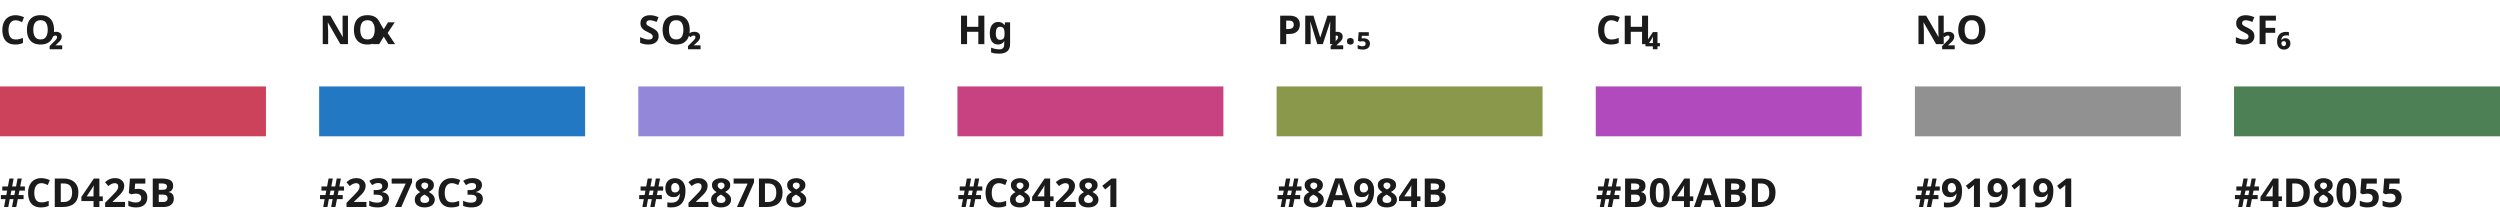
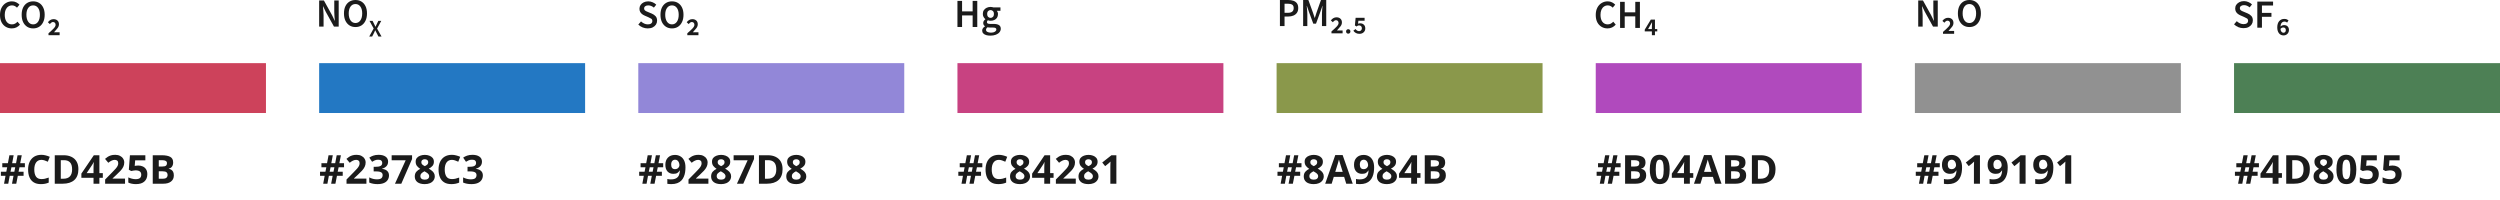
- <svg xmlns="http://www.w3.org/2000/svg" width="752" height="67" viewBox="0 0 752 67" fill="none">
+ <svg xmlns="http://www.w3.org/2000/svg" width="752" height="60" viewBox="0 0 752 60" fill="none">
+   <path d="M14.589 10.584V10.008C15.254 9.44 15.774 8.956 16.149 8.556C16.534 8.156 16.726 7.796 16.726 7.476C16.726 7.212 16.654 7.004 16.509 6.852C16.373 6.7 16.181 6.624 15.934 6.624C15.758 6.624 15.594 6.684 15.441 6.804C15.29 6.916 15.146 7.064 15.009 7.248L14.409 6.696C14.617 6.4 14.866 6.172 15.153 6.012C15.441 5.844 15.754 5.76 16.09 5.76C16.585 5.76 16.982 5.896 17.277 6.168C17.581 6.432 17.733 6.812 17.733 7.308C17.733 7.724 17.59 8.116 17.302 8.484C17.014 8.86 16.662 9.268 16.245 9.708H17.938V10.584H14.589Z" fill="#1B1B1B" />
+   <path d="M9.972 8.544C9.292 8.544 8.692 8.38 8.172 8.052C7.652 7.716 7.244 7.244 6.948 6.636C6.66 6.02 6.516 5.288 6.516 4.44C6.516 3.592 6.66 2.868 6.948 2.268C7.244 1.668 7.652 1.208 8.172 0.888C8.692 0.568 9.292 0.408 9.972 0.408C10.66 0.408 11.264 0.568 11.784 0.888C12.304 1.208 12.708 1.668 12.996 2.268C13.292 2.868 13.44 3.592 13.44 4.44C13.44 5.288 13.292 6.02 12.996 6.636C12.708 7.244 12.304 7.716 11.784 8.052C11.264 8.38 10.66 8.544 9.972 8.544ZM9.972 7.332C10.588 7.332 11.08 7.072 11.448 6.552C11.816 6.024 12 5.32 12 4.44C12 3.56 11.816 2.872 11.448 2.376C11.08 1.872 10.588 1.62 9.972 1.62C9.356 1.62 8.864 1.872 8.496 2.376C8.128 2.872 7.944 3.56 7.944 4.44C7.944 5.32 8.128 6.024 8.496 6.552C8.864 7.072 9.356 7.332 9.972 7.332Z" fill="#1B1B1B" />
+   <path d="M3.54 8.544C2.884 8.544 2.288 8.388 1.752 8.076C1.216 7.764 0.788 7.308 0.468 6.708C0.156 6.1 0 5.364 0 4.5C0 3.644 0.16 2.912 0.48 2.304C0.808 1.688 1.244 1.22 1.788 0.9C2.332 0.572 2.932 0.408 3.588 0.408C4.084 0.408 4.524 0.508 4.908 0.708C5.292 0.908 5.608 1.14 5.856 1.404L5.112 2.304C4.912 2.096 4.688 1.932 4.44 1.812C4.2 1.684 3.928 1.62 3.624 1.62C3.2 1.62 2.82 1.736 2.484 1.968C2.156 2.192 1.896 2.516 1.704 2.94C1.52 3.364 1.428 3.872 1.428 4.464C1.428 5.36 1.624 6.064 2.016 6.576C2.408 7.08 2.932 7.332 3.588 7.332C3.94 7.332 4.252 7.26 4.524 7.116C4.796 6.964 5.044 6.768 5.268 6.528L6.012 7.404C5.692 7.772 5.324 8.056 4.908 8.256C4.5 8.448 4.044 8.544 3.54 8.544Z" fill="#1B1B1B" />
+   <path d="M111.059 10.992L112.398 8.566L111.145 6.283H112.074L112.592 7.327C112.65 7.433 112.705 7.546 112.758 7.666C112.815 7.781 112.88 7.908 112.952 8.047H112.981C113.039 7.908 113.091 7.781 113.139 7.666C113.192 7.546 113.245 7.433 113.298 7.327L113.795 6.283H114.68L113.427 8.602L114.767 10.992H113.838L113.262 9.883C113.199 9.758 113.137 9.636 113.075 9.516C113.017 9.391 112.952 9.257 112.88 9.113H112.851C112.789 9.257 112.729 9.391 112.671 9.516C112.619 9.636 112.563 9.758 112.506 9.883L111.944 10.992H111.059Z" fill="#1B1B1B" />
+   <path d="M106.923 8.136C106.243 8.136 105.643 7.972 105.123 7.644C104.603 7.308 104.195 6.836 103.899 6.228C103.611 5.612 103.467 4.88 103.467 4.032C103.467 3.184 103.611 2.46 103.899 1.86C104.195 1.26 104.603 0.8 105.123 0.48C105.643 0.16 106.243 0 106.923 0C107.611 0 108.215 0.16 108.735 0.48C109.255 0.8 109.659 1.26 109.947 1.86C110.243 2.46 110.391 3.184 110.391 4.032C110.391 4.88 110.243 5.612 109.947 6.228C109.659 6.836 109.255 7.308 108.735 7.644C108.215 7.972 107.611 8.136 106.923 8.136ZM106.923 6.924C107.539 6.924 108.031 6.664 108.399 6.144C108.767 5.616 108.951 4.912 108.951 4.032C108.951 3.152 108.767 2.464 108.399 1.968C108.031 1.464 107.539 1.212 106.923 1.212C106.307 1.212 105.815 1.464 105.447 1.968C105.079 2.464 104.895 3.152 104.895 4.032C104.895 4.912 105.079 5.616 105.447 6.144C105.815 6.664 106.307 6.924 106.923 6.924Z" fill="#1B1B1B" />
+   <path d="M96 7.993V0.145H97.428L99.876 4.561L100.68 6.229H100.728C100.696 5.829 100.656 5.393 100.608 4.921C100.568 4.449 100.548 3.993 100.548 3.553V0.145H101.88V7.993H100.452L98.004 3.577L97.2 1.909H97.152C97.184 2.325 97.22 2.761 97.26 3.217C97.308 3.673 97.332 4.121 97.332 4.561V7.993H96Z" fill="#1B1B1B" />
+   <path d="M206.745 10.584V10.008C207.409 9.44 207.929 8.956 208.305 8.556C208.689 8.156 208.881 7.796 208.881 7.476C208.881 7.212 208.809 7.004 208.665 6.852C208.529 6.7 208.337 6.624 208.089 6.624C207.913 6.624 207.749 6.684 207.597 6.804C207.445 6.916 207.301 7.064 207.165 7.248L206.565 6.696C206.773 6.4 207.021 6.172 207.309 6.012C207.597 5.844 207.909 5.76 208.245 5.76C208.741 5.76 209.137 5.896 209.433 6.168C209.737 6.432 209.889 6.812 209.889 7.308C209.889 7.724 209.745 8.116 209.457 8.484C209.169 8.86 208.817 9.268 208.401 9.708H210.093V10.584H206.745Z" fill="#1B1B1B" />
+   <path d="M202.127 8.544C201.447 8.544 200.847 8.38 200.327 8.052C199.807 7.716 199.399 7.244 199.103 6.636C198.815 6.02 198.671 5.288 198.671 4.44C198.671 3.592 198.815 2.868 199.103 2.268C199.399 1.668 199.807 1.208 200.327 0.888C200.847 0.568 201.447 0.408 202.127 0.408C202.815 0.408 203.419 0.568 203.939 0.888C204.459 1.208 204.863 1.668 205.151 2.268C205.447 2.868 205.595 3.592 205.595 4.44C205.595 5.288 205.447 6.02 205.151 6.636C204.863 7.244 204.459 7.716 203.939 8.052C203.419 8.38 202.815 8.544 202.127 8.544ZM202.127 7.332C202.743 7.332 203.235 7.072 203.603 6.552C203.971 6.024 204.155 5.32 204.155 4.44C204.155 3.56 203.971 2.872 203.603 2.376C203.235 1.872 202.743 1.62 202.127 1.62C201.511 1.62 201.019 1.872 200.651 2.376C200.283 2.872 200.099 3.56 200.099 4.44C200.099 5.32 200.283 6.024 200.651 6.552C201.019 7.072 201.511 7.332 202.127 7.332Z" fill="#1B1B1B" />
+   <path d="M194.832 8.544C194.304 8.544 193.792 8.444 193.296 8.244C192.808 8.044 192.376 7.76 192 7.392L192.816 6.444C193.096 6.708 193.416 6.924 193.776 7.092C194.136 7.252 194.496 7.332 194.856 7.332C195.304 7.332 195.644 7.24 195.876 7.056C196.108 6.872 196.224 6.628 196.224 6.324C196.224 5.996 196.108 5.76 195.876 5.616C195.652 5.472 195.364 5.324 195.012 5.172L193.932 4.704C193.676 4.592 193.424 4.448 193.176 4.272C192.936 4.096 192.736 3.872 192.576 3.6C192.424 3.328 192.348 3 192.348 2.616C192.348 2.2 192.46 1.828 192.684 1.5C192.916 1.164 193.228 0.9 193.62 0.708C194.02 0.508 194.476 0.408 194.988 0.408C195.444 0.408 195.884 0.5 196.308 0.684C196.732 0.86 197.096 1.1 197.4 1.404L196.692 2.292C196.444 2.084 196.18 1.92 195.9 1.8C195.628 1.68 195.324 1.62 194.988 1.62C194.62 1.62 194.32 1.704 194.088 1.872C193.864 2.032 193.752 2.256 193.752 2.544C193.752 2.744 193.808 2.912 193.92 3.048C194.04 3.176 194.196 3.288 194.388 3.384C194.58 3.472 194.784 3.56 195 3.648L196.068 4.092C196.532 4.292 196.912 4.556 197.208 4.884C197.504 5.204 197.652 5.648 197.652 6.216C197.652 6.64 197.54 7.028 197.316 7.38C197.092 7.732 196.768 8.016 196.344 8.232C195.928 8.44 195.424 8.544 194.832 8.544Z" fill="#1B1B1B" />
+   <path d="M297.889 10.722C297.425 10.722 297.005 10.666 296.629 10.554C296.261 10.442 295.969 10.27 295.753 10.038C295.545 9.814 295.441 9.53 295.441 9.186C295.441 8.698 295.721 8.278 296.281 7.926V7.878C296.129 7.782 296.001 7.654 295.897 7.494C295.801 7.334 295.753 7.134 295.753 6.894C295.753 6.662 295.817 6.454 295.945 6.27C296.081 6.078 296.233 5.922 296.401 5.802V5.754C296.201 5.602 296.021 5.39 295.861 5.118C295.709 4.846 295.633 4.538 295.633 4.194C295.633 3.738 295.741 3.354 295.957 3.042C296.173 2.73 296.457 2.494 296.809 2.334C297.169 2.166 297.553 2.082 297.961 2.082C298.121 2.082 298.273 2.098 298.417 2.13C298.569 2.154 298.705 2.186 298.825 2.226H300.937V3.246H299.857C299.953 3.358 300.033 3.502 300.097 3.678C300.161 3.846 300.193 4.034 300.193 4.242C300.193 4.674 300.093 5.042 299.893 5.346C299.693 5.642 299.425 5.866 299.089 6.018C298.753 6.17 298.377 6.246 297.961 6.246C297.833 6.246 297.701 6.234 297.565 6.21C297.429 6.186 297.293 6.146 297.157 6.09C297.069 6.17 296.997 6.25 296.941 6.33C296.893 6.41 296.869 6.518 296.869 6.654C296.869 6.822 296.937 6.954 297.073 7.05C297.217 7.146 297.469 7.194 297.829 7.194H298.873C299.585 7.194 300.121 7.31 300.481 7.542C300.849 7.766 301.033 8.134 301.033 8.646C301.033 9.03 300.905 9.378 300.649 9.69C300.393 10.01 300.029 10.262 299.557 10.446C299.085 10.63 298.529 10.722 297.889 10.722ZM297.961 5.382C298.241 5.382 298.481 5.278 298.681 5.07C298.881 4.862 298.981 4.57 298.981 4.194C298.981 3.826 298.881 3.542 298.681 3.342C298.489 3.134 298.249 3.03 297.961 3.03C297.673 3.03 297.429 3.13 297.229 3.33C297.029 3.53 296.929 3.818 296.929 4.194C296.929 4.57 297.029 4.862 297.229 5.07C297.429 5.278 297.673 5.382 297.961 5.382ZM298.105 9.822C298.577 9.822 298.961 9.726 299.257 9.534C299.553 9.342 299.701 9.122 299.701 8.874C299.701 8.642 299.609 8.486 299.425 8.406C299.249 8.326 298.993 8.286 298.657 8.286H297.853C297.533 8.286 297.265 8.258 297.049 8.202C296.745 8.434 296.593 8.694 296.593 8.982C296.593 9.246 296.729 9.45 297.001 9.594C297.273 9.746 297.641 9.822 298.105 9.822Z" fill="#1B1B1B" />
+   <path d="M288 8.118V0.27H289.392V3.426H292.572V0.27H293.964V8.118H292.572V4.638H289.392V8.118H288Z" fill="#1B1B1B" />
+   <path d="M408.935 10.176C408.519 10.176 408.155 10.092 407.843 9.924C407.539 9.756 407.287 9.528 407.087 9.24L407.735 8.736C407.887 8.944 408.051 9.1 408.227 9.204C408.403 9.316 408.607 9.372 408.839 9.372C409.071 9.372 409.263 9.288 409.415 9.12C409.575 8.96 409.655 8.756 409.655 8.508C409.655 8.236 409.575 8.024 409.415 7.872C409.255 7.72 409.055 7.644 408.815 7.644C408.655 7.644 408.511 7.676 408.383 7.74C408.263 7.796 408.143 7.872 408.023 7.968L407.555 7.644L407.771 5.352H410.471V6.24H408.599L408.503 7.128C408.743 7.048 408.959 7.008 409.151 7.008C409.575 7.008 409.935 7.144 410.231 7.416C410.527 7.68 410.675 8.06 410.675 8.556C410.675 9.028 410.511 9.416 410.183 9.72C409.855 10.024 409.439 10.176 408.935 10.176Z" fill="#1B1B1B" />
+   <path d="M405.547 10.127C405.363 10.127 405.207 10.063 405.079 9.935C404.959 9.815 404.899 9.655 404.899 9.455C404.899 9.263 404.959 9.103 405.079 8.975C405.207 8.847 405.363 8.783 405.547 8.783C405.739 8.783 405.895 8.847 406.015 8.975C406.143 9.103 406.207 9.263 406.207 9.455C406.207 9.655 406.143 9.815 406.015 9.935C405.895 10.063 405.739 10.127 405.547 10.127Z" fill="#1B1B1B" />
+   <path d="M400.506 10.031V9.455C401.17 8.887 401.69 8.403 402.066 8.003C402.45 7.603 402.642 7.243 402.642 6.923C402.642 6.659 402.57 6.451 402.426 6.299C402.29 6.147 402.098 6.071 401.85 6.071C401.674 6.071 401.51 6.131 401.358 6.251C401.206 6.363 401.062 6.511 400.926 6.695L400.326 6.143C400.534 5.847 400.782 5.619 401.07 5.459C401.358 5.291 401.67 5.207 402.006 5.207C402.502 5.207 402.898 5.343 403.194 5.615C403.498 5.879 403.65 6.259 403.65 6.755C403.65 7.171 403.506 7.563 403.218 7.931C402.93 8.307 402.578 8.715 402.162 9.155H403.854V10.031H400.506Z" fill="#1B1B1B" />
+   <path d="M391.984 7.848V0H393.556L394.948 3.84C395.036 4.088 395.12 4.344 395.2 4.608C395.288 4.864 395.372 5.12 395.452 5.376H395.5C395.588 5.12 395.672 4.864 395.752 4.608C395.832 4.344 395.912 4.088 395.992 3.84L397.348 0H398.932V7.848H397.648V4.26C397.648 4.012 397.656 3.744 397.672 3.456C397.696 3.16 397.72 2.864 397.744 2.568C397.776 2.272 397.804 2.004 397.828 1.764H397.78L397.144 3.588L395.86 7.116H395.032L393.736 3.588L393.112 1.764H393.064C393.088 2.004 393.112 2.272 393.136 2.568C393.168 2.864 393.192 3.16 393.208 3.456C393.232 3.744 393.244 4.012 393.244 4.26V7.848H391.984Z" fill="#1B1B1B" />
+   <path d="M385 7.848V0H387.472C388.056 0 388.576 0.076 389.032 0.228C389.488 0.38 389.848 0.632 390.112 0.984C390.376 1.336 390.508 1.816 390.508 2.424C390.508 3 390.376 3.476 390.112 3.852C389.848 4.228 389.492 4.508 389.044 4.692C388.596 4.876 388.088 4.968 387.52 4.968H386.392V7.848H385ZM386.392 3.852H387.412C388.564 3.852 389.14 3.376 389.14 2.424C389.14 1.928 388.988 1.588 388.684 1.404C388.388 1.212 387.948 1.116 387.364 1.116H386.392V3.852Z" fill="#1B1B1B" />
+   <path d="M495.747 8.736H496.887V8.076L496.947 6.72H496.899L496.359 7.668L495.747 8.736ZM496.887 10.584V9.444H494.739V8.916L496.563 5.904H497.811V8.736H498.507V9.444H497.811V10.584H496.887Z" fill="#1B1B1B" />
+   <path d="M487.322 8.401V0.553H488.714V3.709H491.894V0.553H493.286V8.401H491.894V4.921H488.714V8.401H487.322Z" fill="#1B1B1B" />
+   <path d="M483.54 8.544C482.884 8.544 482.288 8.388 481.752 8.076C481.216 7.764 480.788 7.308 480.468 6.708C480.156 6.1 480 5.364 480 4.5C480 3.644 480.16 2.912 480.48 2.304C480.808 1.688 481.244 1.22 481.788 0.9C482.332 0.572 482.932 0.408 483.588 0.408C484.084 0.408 484.524 0.508 484.908 0.708C485.292 0.908 485.608 1.14 485.856 1.404L485.112 2.304C484.912 2.096 484.688 1.932 484.44 1.812C484.2 1.684 483.928 1.62 483.624 1.62C483.2 1.62 482.82 1.736 482.484 1.968C482.156 2.192 481.896 2.516 481.704 2.94C481.52 3.364 481.428 3.872 481.428 4.464C481.428 5.36 481.624 6.064 482.016 6.576C482.408 7.08 482.932 7.332 483.588 7.332C483.94 7.332 484.252 7.26 484.524 7.116C484.796 6.964 485.044 6.768 485.268 6.528L486.012 7.404C485.692 7.772 485.324 8.056 484.908 8.256C484.5 8.448 484.044 8.544 483.54 8.544Z" fill="#1B1B1B" />
+   <path d="M592.388 8.136C591.708 8.136 591.108 7.972 590.588 7.644C590.068 7.308 589.66 6.836 589.364 6.228C589.076 5.612 588.932 4.88 588.932 4.032C588.932 3.184 589.076 2.46 589.364 1.86C589.66 1.26 590.068 0.8 590.588 0.48C591.108 0.16 591.708 0 592.388 0C593.076 0 593.68 0.16 594.2 0.48C594.72 0.8 595.124 1.26 595.412 1.86C595.708 2.46 595.856 3.184 595.856 4.032C595.856 4.88 595.708 5.612 595.412 6.228C595.124 6.836 594.72 7.308 594.2 7.644C593.68 7.972 593.076 8.136 592.388 8.136ZM592.388 6.924C593.004 6.924 593.496 6.664 593.864 6.144C594.232 5.616 594.416 4.912 594.416 4.032C594.416 3.152 594.232 2.464 593.864 1.968C593.496 1.464 593.004 1.212 592.388 1.212C591.772 1.212 591.28 1.464 590.912 1.968C590.544 2.464 590.36 3.152 590.36 4.032C590.36 4.912 590.544 5.616 590.912 6.144C591.28 6.664 591.772 6.924 592.388 6.924Z" fill="#1B1B1B" />
+   <path d="M584.455 10.176V9.6C585.119 9.032 585.639 8.548 586.015 8.148C586.399 7.748 586.591 7.388 586.591 7.068C586.591 6.804 586.519 6.596 586.375 6.444C586.239 6.292 586.047 6.216 585.799 6.216C585.623 6.216 585.459 6.276 585.307 6.396C585.155 6.508 585.011 6.656 584.875 6.84L584.275 6.288C584.483 5.992 584.731 5.764 585.019 5.604C585.307 5.436 585.619 5.352 585.955 5.352C586.451 5.352 586.847 5.488 587.143 5.76C587.447 6.024 587.599 6.404 587.599 6.9C587.599 7.316 587.455 7.708 587.167 8.076C586.879 8.452 586.527 8.86 586.111 9.3H587.803V10.176H584.455Z" fill="#1B1B1B" />
+   <path d="M577 7.993V0.145H578.428L580.876 4.561L581.68 6.229H581.728C581.696 5.829 581.656 5.393 581.608 4.921C581.568 4.449 581.548 3.993 581.548 3.553V0.145H582.88V7.993H581.452L579.004 3.577L578.2 1.909H578.152C578.184 2.325 578.22 2.761 578.26 3.217C578.308 3.673 578.332 4.121 578.332 4.561V7.993H577Z" fill="#1B1B1B" />
+   <path d="M686.824 8.268C686.504 8.268 686.216 8.412 685.96 8.7C686 9.091 686.104 9.38 686.272 9.563C686.448 9.755 686.648 9.851 686.872 9.851C687.072 9.851 687.24 9.78 687.376 9.636C687.512 9.499 687.58 9.307 687.58 9.059C687.58 8.819 687.516 8.627 687.388 8.483C687.26 8.339 687.072 8.268 686.824 8.268ZM686.908 10.655C686.316 10.655 685.848 10.435 685.504 9.995C685.168 9.563 685 8.979 685 8.243C685 7.436 685.192 6.808 685.576 6.359C685.968 5.912 686.48 5.688 687.112 5.688C687.416 5.688 687.668 5.731 687.868 5.819C688.076 5.907 688.248 6.008 688.384 6.12L687.976 6.792C687.856 6.704 687.732 6.631 687.604 6.575C687.476 6.519 687.332 6.492 687.172 6.492C686.828 6.492 686.548 6.62 686.332 6.875C686.124 7.131 686 7.508 685.96 8.004C686.264 7.699 686.628 7.548 687.052 7.548C687.516 7.548 687.876 7.684 688.132 7.955C688.388 8.227 688.516 8.588 688.516 9.036C688.516 9.339 688.444 9.616 688.3 9.864C688.164 10.111 687.972 10.303 687.724 10.44C687.484 10.584 687.212 10.655 686.908 10.655Z" fill="#1B1B1B" />
+   <path d="M679 8.328V0.48H683.74V1.656H680.392V3.876H683.248V5.052H680.392V8.328H679Z" fill="#1B1B1B" />
+   <path d="M674.832 8.472C674.304 8.472 673.792 8.372 673.296 8.172C672.808 7.972 672.376 7.688 672 7.32L672.816 6.372C673.096 6.636 673.416 6.852 673.776 7.02C674.136 7.18 674.496 7.26 674.856 7.26C675.304 7.26 675.644 7.168 675.876 6.984C676.108 6.8 676.224 6.556 676.224 6.252C676.224 5.924 676.108 5.688 675.876 5.544C675.652 5.4 675.364 5.252 675.012 5.1L673.932 4.632C673.676 4.52 673.424 4.376 673.176 4.2C672.936 4.024 672.736 3.8 672.576 3.528C672.424 3.256 672.348 2.928 672.348 2.544C672.348 2.128 672.46 1.756 672.684 1.428C672.916 1.092 673.228 0.828 673.62 0.636C674.02 0.436 674.476 0.336 674.988 0.336C675.444 0.336 675.884 0.428 676.308 0.612C676.732 0.788 677.096 1.028 677.4 1.332L676.692 2.22C676.444 2.012 676.18 1.848 675.9 1.728C675.628 1.608 675.324 1.548 674.988 1.548C674.62 1.548 674.32 1.632 674.088 1.8C673.864 1.96 673.752 2.184 673.752 2.472C673.752 2.672 673.808 2.84 673.92 2.976C674.04 3.104 674.196 3.216 674.388 3.312C674.58 3.4 674.784 3.488 675 3.576L676.068 4.02C676.532 4.22 676.912 4.484 677.208 4.812C677.504 5.132 677.652 5.576 677.652 6.144C677.652 6.568 677.54 6.956 677.316 7.308C677.092 7.66 676.768 7.944 676.344 8.16C675.928 8.368 675.424 8.472 674.832 8.472Z" fill="#1B1B1B" />
+   <rect width="80" height="15" transform="matrix(-1 8.74228e-08 8.74228e-08 1 752 18.9922)" fill="#4D8055" />
+   <rect width="80" height="15" transform="matrix(-1 8.74228e-08 8.74228e-08 1 656 18.9922)" fill="#919191" />
+   <rect width="80" height="15" transform="matrix(-1 6.56737e-08 1.16374e-07 1 560 18.9922)" fill="#B04ABD" />
+   <rect width="80" height="15" transform="matrix(-1 6.56737e-08 1.16374e-07 1 464 18.9922)" fill="#8A984B" />
+   <rect width="80" height="15" transform="matrix(-1 6.56737e-08 1.16374e-07 1 368 18.9922)" fill="#C84281" />
+   <rect width="80" height="15" transform="matrix(-1 6.56737e-08 1.16374e-07 1 272 18.9922)" fill="#9287D8" />
+   <rect width="80" height="15" transform="matrix(-1 6.56737e-08 1.16374e-07 1 176 18.9922)" fill="#2378C3" />
+   <rect width="80" height="15" transform="matrix(-1 6.56737e-08 1.16374e-07 1 80 18.9922)" fill="#CD425B" />
  <text fill="#1B1B1B" xml:space="preserve" style="white-space: pre" font-family="Source Sans Pro" font-size="12" font-weight="600" letter-spacing="0em">
-     <tspan x="0" y="13.266">CO</tspan>
+     <tspan x="0" y="55.258">#CD425B</tspan>
  </text>
  <text fill="#1B1B1B" xml:space="preserve" style="white-space: pre" font-family="Source Sans Pro" font-size="12" font-weight="600" letter-spacing="0em">
-     <tspan x="14.602" y="13.266">₂</tspan>
+     <tspan x="96" y="55.258">#2378C3</tspan>
  </text>
  <text fill="#1B1B1B" xml:space="preserve" style="white-space: pre" font-family="Source Sans Pro" font-size="12" font-weight="600" letter-spacing="0em">
-     <tspan x="96" y="13.266">NO</tspan>
+     <tspan x="192" y="55.258">#9287D8</tspan>
  </text>
  <text fill="#1B1B1B" xml:space="preserve" style="white-space: pre" font-family="Source Sans Pro" font-size="12" font-weight="600" letter-spacing="0em">
-     <tspan x="111.961" y="13.266">x</tspan>
+     <tspan x="288" y="55.258">#C84281</tspan>
  </text>
  <text fill="#1B1B1B" xml:space="preserve" style="white-space: pre" font-family="Source Sans Pro" font-size="12" font-weight="600" letter-spacing="0em">
-     <tspan x="192" y="13.266">SO</tspan>
+     <tspan x="384" y="55.258">#8A984B</tspan>
  </text>
  <text fill="#1B1B1B" xml:space="preserve" style="white-space: pre" font-family="Source Sans Pro" font-size="12" font-weight="600" letter-spacing="0em">
-     <tspan x="206.625" y="13.266">₂</tspan>
+     <tspan x="480" y="55.258">#B04ABD</tspan>
  </text>
  <text fill="#1B1B1B" xml:space="preserve" style="white-space: pre" font-family="Source Sans Pro" font-size="12" font-weight="600" letter-spacing="0em">
-     <tspan x="288" y="13.266">Hg</tspan>
+     <tspan x="576" y="55.258">#919191</tspan>
  </text>
  <text fill="#1B1B1B" xml:space="preserve" style="white-space: pre" font-family="Source Sans Pro" font-size="12" font-weight="600" letter-spacing="0em">
-     <tspan x="384" y="13.266">PM</tspan>
-   </text>
-   <text fill="#1B1B1B" xml:space="preserve" style="white-space: pre" font-family="Source Sans Pro" font-size="12" font-weight="600" letter-spacing="0em">
-     <tspan x="399.926" y="13.266">₂.₅</tspan>
-   </text>
-   <text fill="#1B1B1B" xml:space="preserve" style="white-space: pre" font-family="Source Sans Pro" font-size="12" font-weight="600" letter-spacing="0em">
-     <tspan x="480" y="13.266">CH</tspan>
-   </text>
-   <text fill="#1B1B1B" xml:space="preserve" style="white-space: pre" font-family="Source Sans Pro" font-size="12" font-weight="600" letter-spacing="0em">
-     <tspan x="494.871" y="13.266">₄</tspan>
-   </text>
-   <text fill="#1B1B1B" xml:space="preserve" style="white-space: pre" font-family="Source Sans Pro" font-size="12" font-weight="600" letter-spacing="0em">
-     <tspan x="576" y="13.266">N</tspan>
-     <tspan x="588.34" y="13.266">O</tspan>
-   </text>
-   <text fill="#1B1B1B" xml:space="preserve" style="white-space: pre" font-family="Source Sans Pro" font-size="12" font-weight="600" letter-spacing="0em">
-     <tspan x="583.875" y="13.266">₂</tspan>
-   </text>
-   <text fill="#1B1B1B" xml:space="preserve" style="white-space: pre" font-family="Source Sans Pro" font-size="12" font-weight="600" letter-spacing="0em">
-     <tspan x="672" y="13.266">SF</tspan>
-   </text>
-   <text fill="#1B1B1B" xml:space="preserve" style="white-space: pre" font-family="Source Sans Pro" font-size="12" font-weight="600" letter-spacing="0em">
-     <tspan x="684.656" y="13.266">₆</tspan>
-   </text>
-   <rect width="80" height="15" transform="matrix(-1 8.74228e-08 8.74228e-08 1 752 26)" fill="#4D8055" />
-   <rect width="80" height="15" transform="matrix(-1 8.74228e-08 8.74228e-08 1 656 26)" fill="#919191" />
-   <rect width="80" height="15" transform="matrix(-1 6.56737e-08 1.16374e-07 1 560 26)" fill="#B04ABD" />
-   <rect width="80" height="15" transform="matrix(-1 6.56737e-08 1.16374e-07 1 464 26)" fill="#8A984B" />
-   <rect width="80" height="15" transform="matrix(-1 6.56737e-08 1.16374e-07 1 368 26)" fill="#C84281" />
-   <rect width="80" height="15" transform="matrix(-1 6.56737e-08 1.16374e-07 1 272 26)" fill="#9287D8" />
-   <rect width="80" height="15" transform="matrix(-1 6.56737e-08 1.16374e-07 1 176 26)" fill="#2378C3" />
-   <rect width="80" height="15" transform="matrix(-1 6.56737e-08 1.16374e-07 1 80 26)" fill="#CD425B" />
-   <text fill="#1B1B1B" xml:space="preserve" style="white-space: pre" font-family="Source Sans Pro" font-size="12" font-weight="600" letter-spacing="0em">
-     <tspan x="0" y="62.266">#CD425B</tspan>
-   </text>
-   <text fill="#1B1B1B" xml:space="preserve" style="white-space: pre" font-family="Source Sans Pro" font-size="12" font-weight="600" letter-spacing="0em">
-     <tspan x="96" y="62.266">#2378C3</tspan>
-   </text>
-   <text fill="#1B1B1B" xml:space="preserve" style="white-space: pre" font-family="Source Sans Pro" font-size="12" font-weight="600" letter-spacing="0em">
-     <tspan x="192" y="62.266">#9287D8</tspan>
-   </text>
-   <text fill="#1B1B1B" xml:space="preserve" style="white-space: pre" font-family="Source Sans Pro" font-size="12" font-weight="600" letter-spacing="0em">
-     <tspan x="288" y="62.266">#C84281</tspan>
-   </text>
-   <text fill="#1B1B1B" xml:space="preserve" style="white-space: pre" font-family="Source Sans Pro" font-size="12" font-weight="600" letter-spacing="0em">
-     <tspan x="384" y="62.266">#8A984B</tspan>
-   </text>
-   <text fill="#1B1B1B" xml:space="preserve" style="white-space: pre" font-family="Source Sans Pro" font-size="12" font-weight="600" letter-spacing="0em">
-     <tspan x="480" y="62.266">#B04ABD</tspan>
-   </text>
-   <text fill="#1B1B1B" xml:space="preserve" style="white-space: pre" font-family="Source Sans Pro" font-size="12" font-weight="600" letter-spacing="0em">
-     <tspan x="576" y="62.266">#919191</tspan>
-   </text>
-   <text fill="#1B1B1B" xml:space="preserve" style="white-space: pre" font-family="Source Sans Pro" font-size="12" font-weight="600" letter-spacing="0em">
-     <tspan x="672" y="62.266">#4D8055</tspan>
+     <tspan x="672" y="55.258">#4D8055</tspan>
  </text>
</svg>
